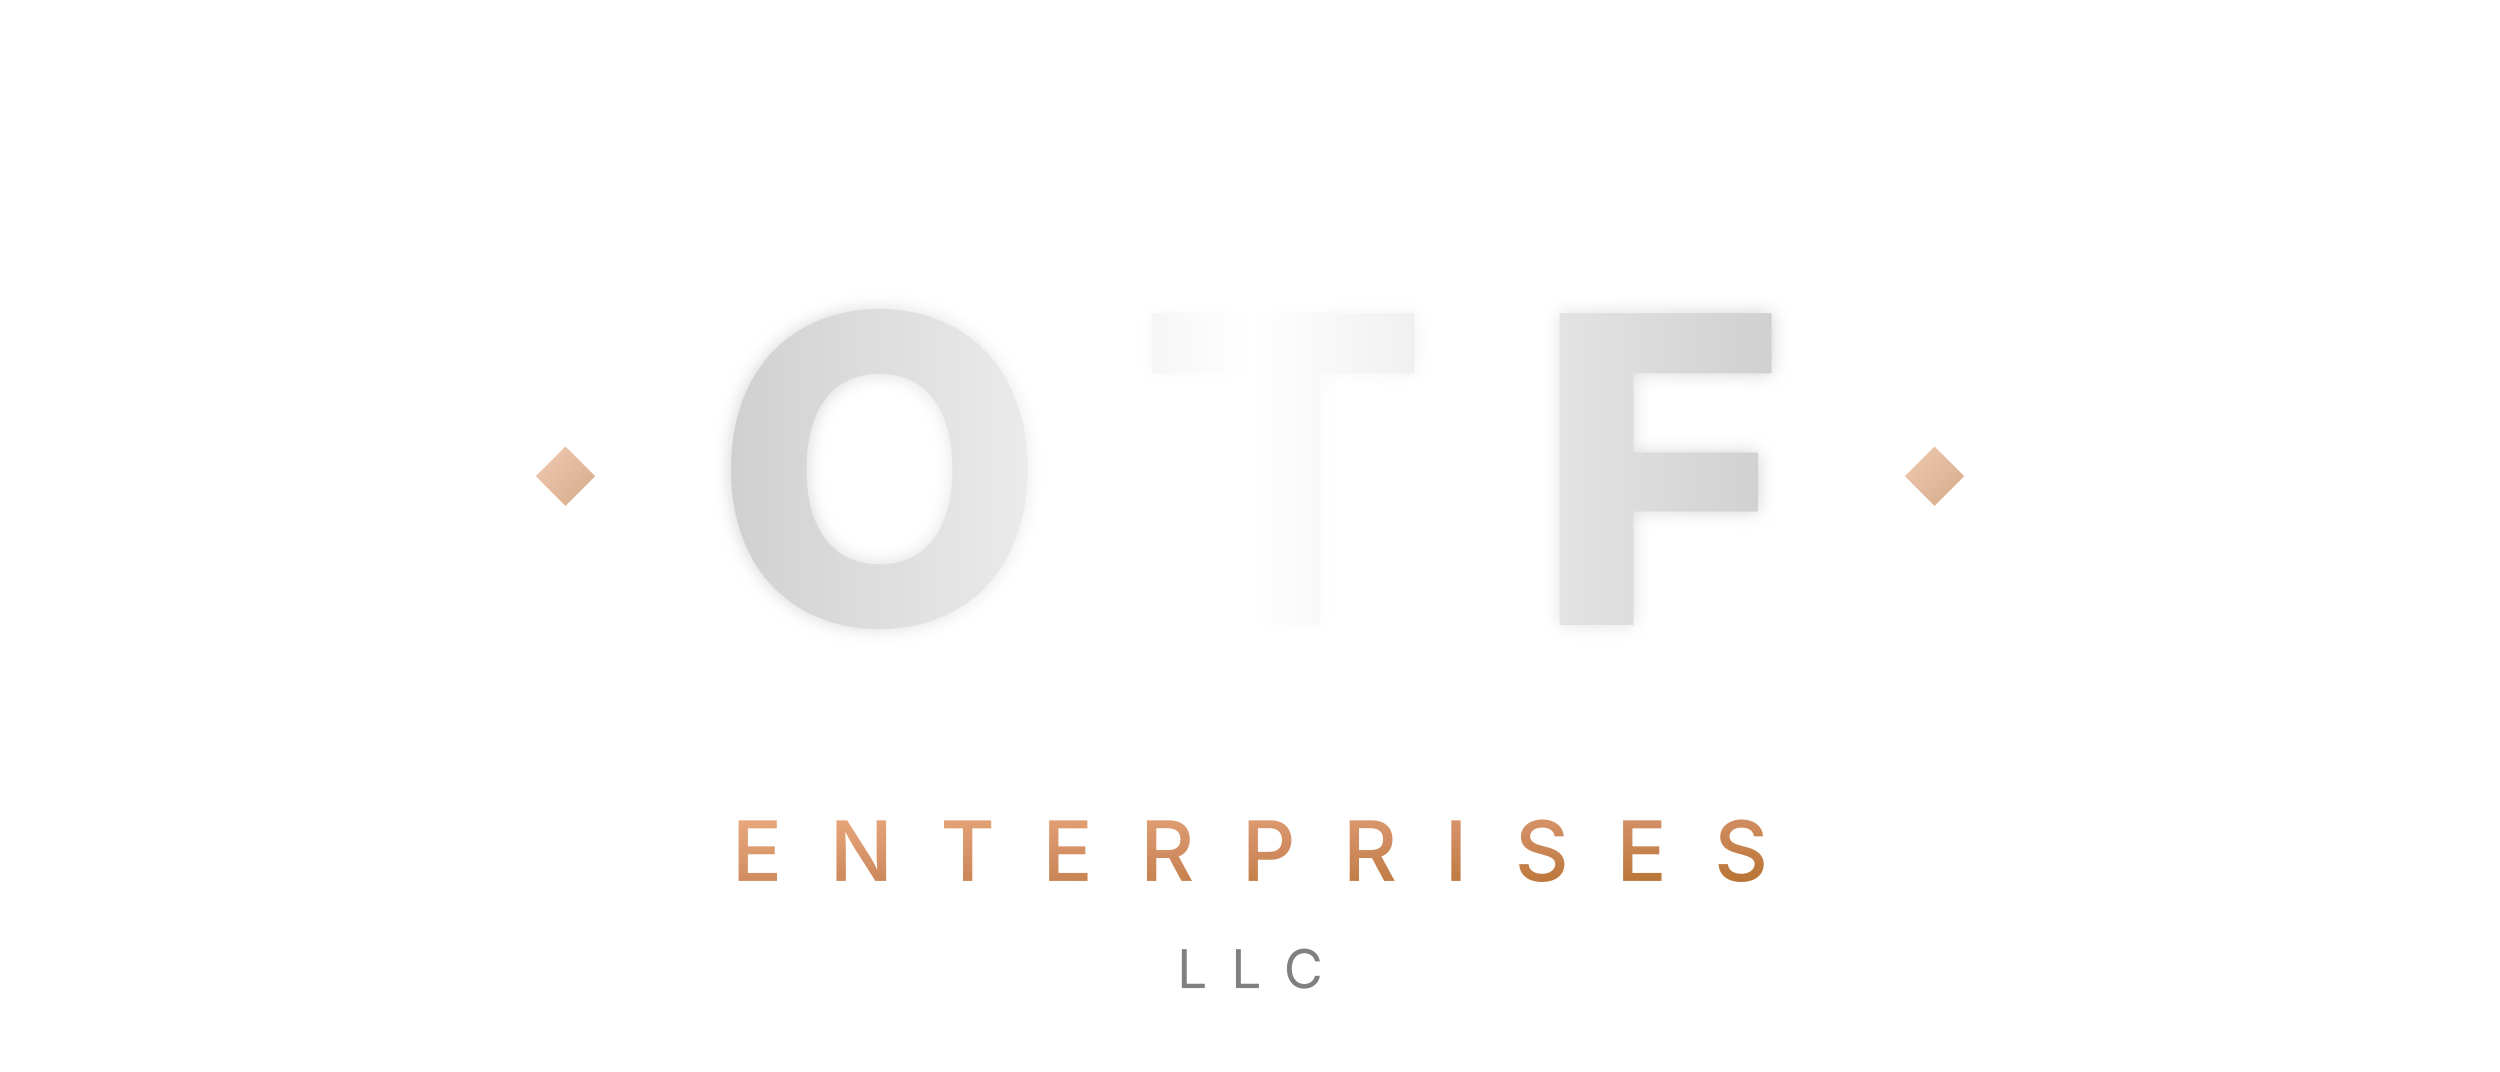
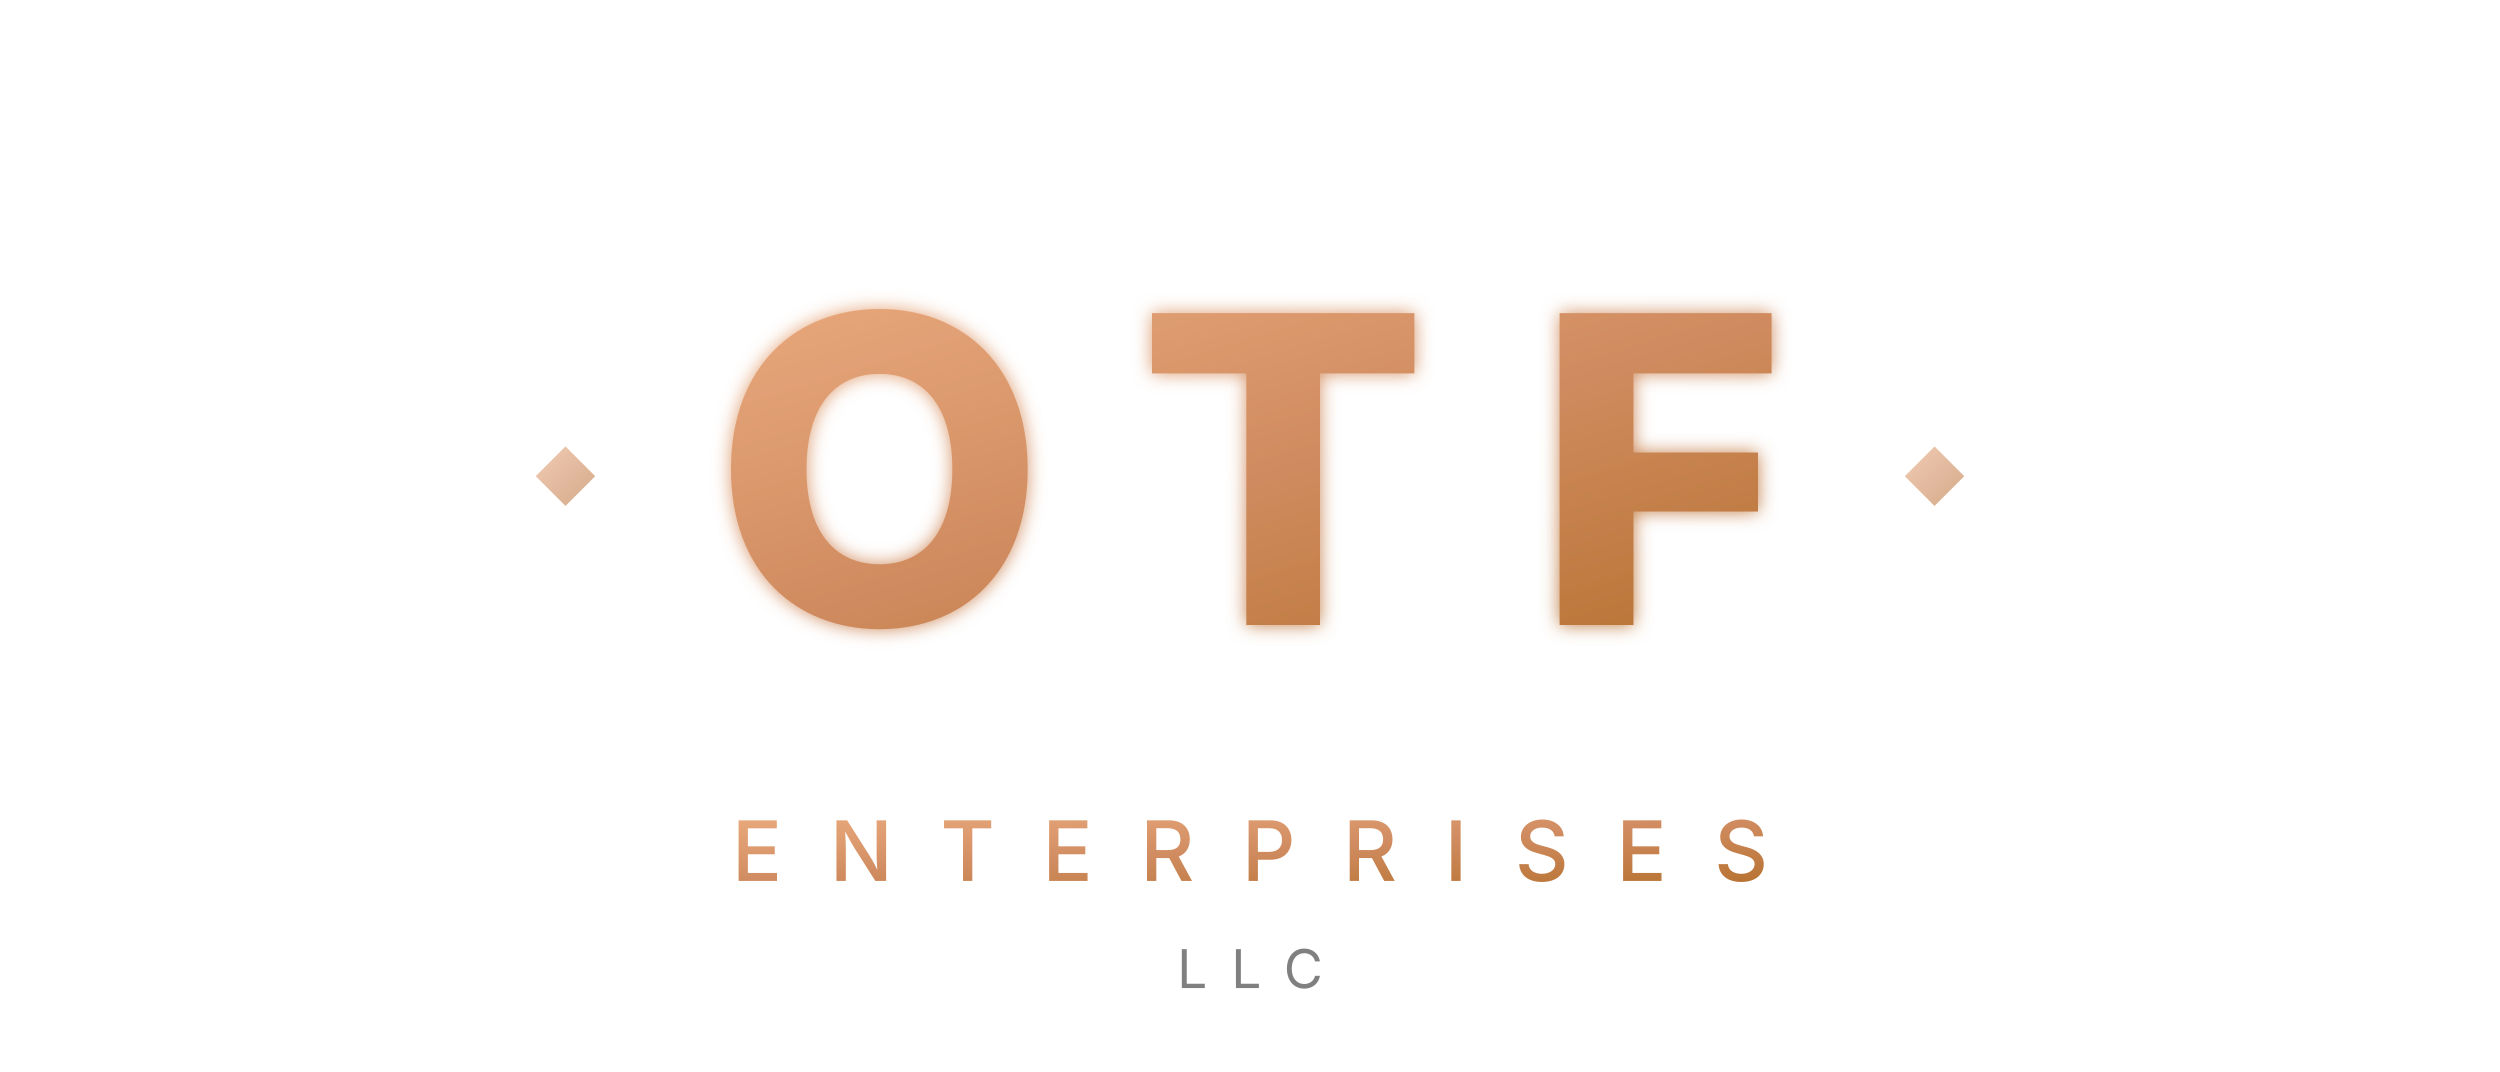
<svg xmlns="http://www.w3.org/2000/svg" viewBox="0 0 420 180">
  <defs>
    <linearGradient id="copper" x1="0%" y1="0%" x2="100%" y2="100%">
      <stop offset="0%" style="stop-color:#e8a87c" />
      <stop offset="50%" style="stop-color:#d08c60" />
      <stop offset="100%" style="stop-color:#b87333" />
    </linearGradient>
    <linearGradient id="copperLight" x1="0%" y1="0%" x2="100%" y2="100%">
      <stop offset="0%" style="stop-color:#f0c8a0" />
      <stop offset="100%" style="stop-color:#d4956a" />
    </linearGradient>
    <linearGradient id="steel" x1="0%" y1="0%" x2="100%" y2="0%">
      <stop offset="0%" style="stop-color:#d0d0d0" />
      <stop offset="50%" style="stop-color:#ffffff" />
      <stop offset="100%" style="stop-color:#d0d0d0" />
    </linearGradient>
    <filter id="glow">
      <feGaussianBlur stdDeviation="1.5" result="coloredBlur" />
      <feMerge>
        <feMergeNode in="coloredBlur" />
        <feMergeNode in="SourceGraphic" />
      </feMerge>
    </filter>
    <filter id="softGlow">
      <feGaussianBlur stdDeviation="3" result="blur" />
      <feMerge>
        <feMergeNode in="blur" />
        <feMergeNode in="SourceGraphic" />
      </feMerge>
    </filter>
  </defs>
  <line x1="80" y1="42" x2="340" y2="42" stroke="url(#copper)" stroke-width="0.75" opacity="0.5" />
  <line x1="80" y1="128" x2="340" y2="128" stroke="url(#copper)" stroke-width="0.75" opacity="0.5" />
-   <text x="210" y="105" text-anchor="middle" font-family="'Inter', 'Helvetica Neue', Arial, sans-serif" font-weight="800" font-size="72" letter-spacing="18" fill="url(#steel)" filter="url(#glow)">OTF</text>
+   <text x="210" y="105" text-anchor="middle" font-family="'Inter', 'Helvetica Neue', Arial, sans-serif" font-weight="800" font-size="72" letter-spacing="18" fill="url(#copper)" filter="url(#glow)">OTF</text>
  <line x1="120" y1="85" x2="300" y2="85" stroke="url(#copperLight)" stroke-width="1" opacity="0.35" />
  <text x="210" y="148" text-anchor="middle" font-family="'Inter', 'Helvetica Neue', Arial, sans-serif" font-weight="500" font-size="14" letter-spacing="8" fill="url(#copper)">ENTERPRISES</text>
  <text x="210" y="166" text-anchor="middle" font-family="'Inter', 'Helvetica Neue', Arial, sans-serif" font-weight="400" font-size="9" letter-spacing="4" fill="#808080">LLC</text>
  <polygon points="95,75 100,80 95,85 90,80" fill="url(#copper)" opacity="0.6" />
  <polygon points="325,75 330,80 325,85 320,80" fill="url(#copper)" opacity="0.6" />
</svg>
